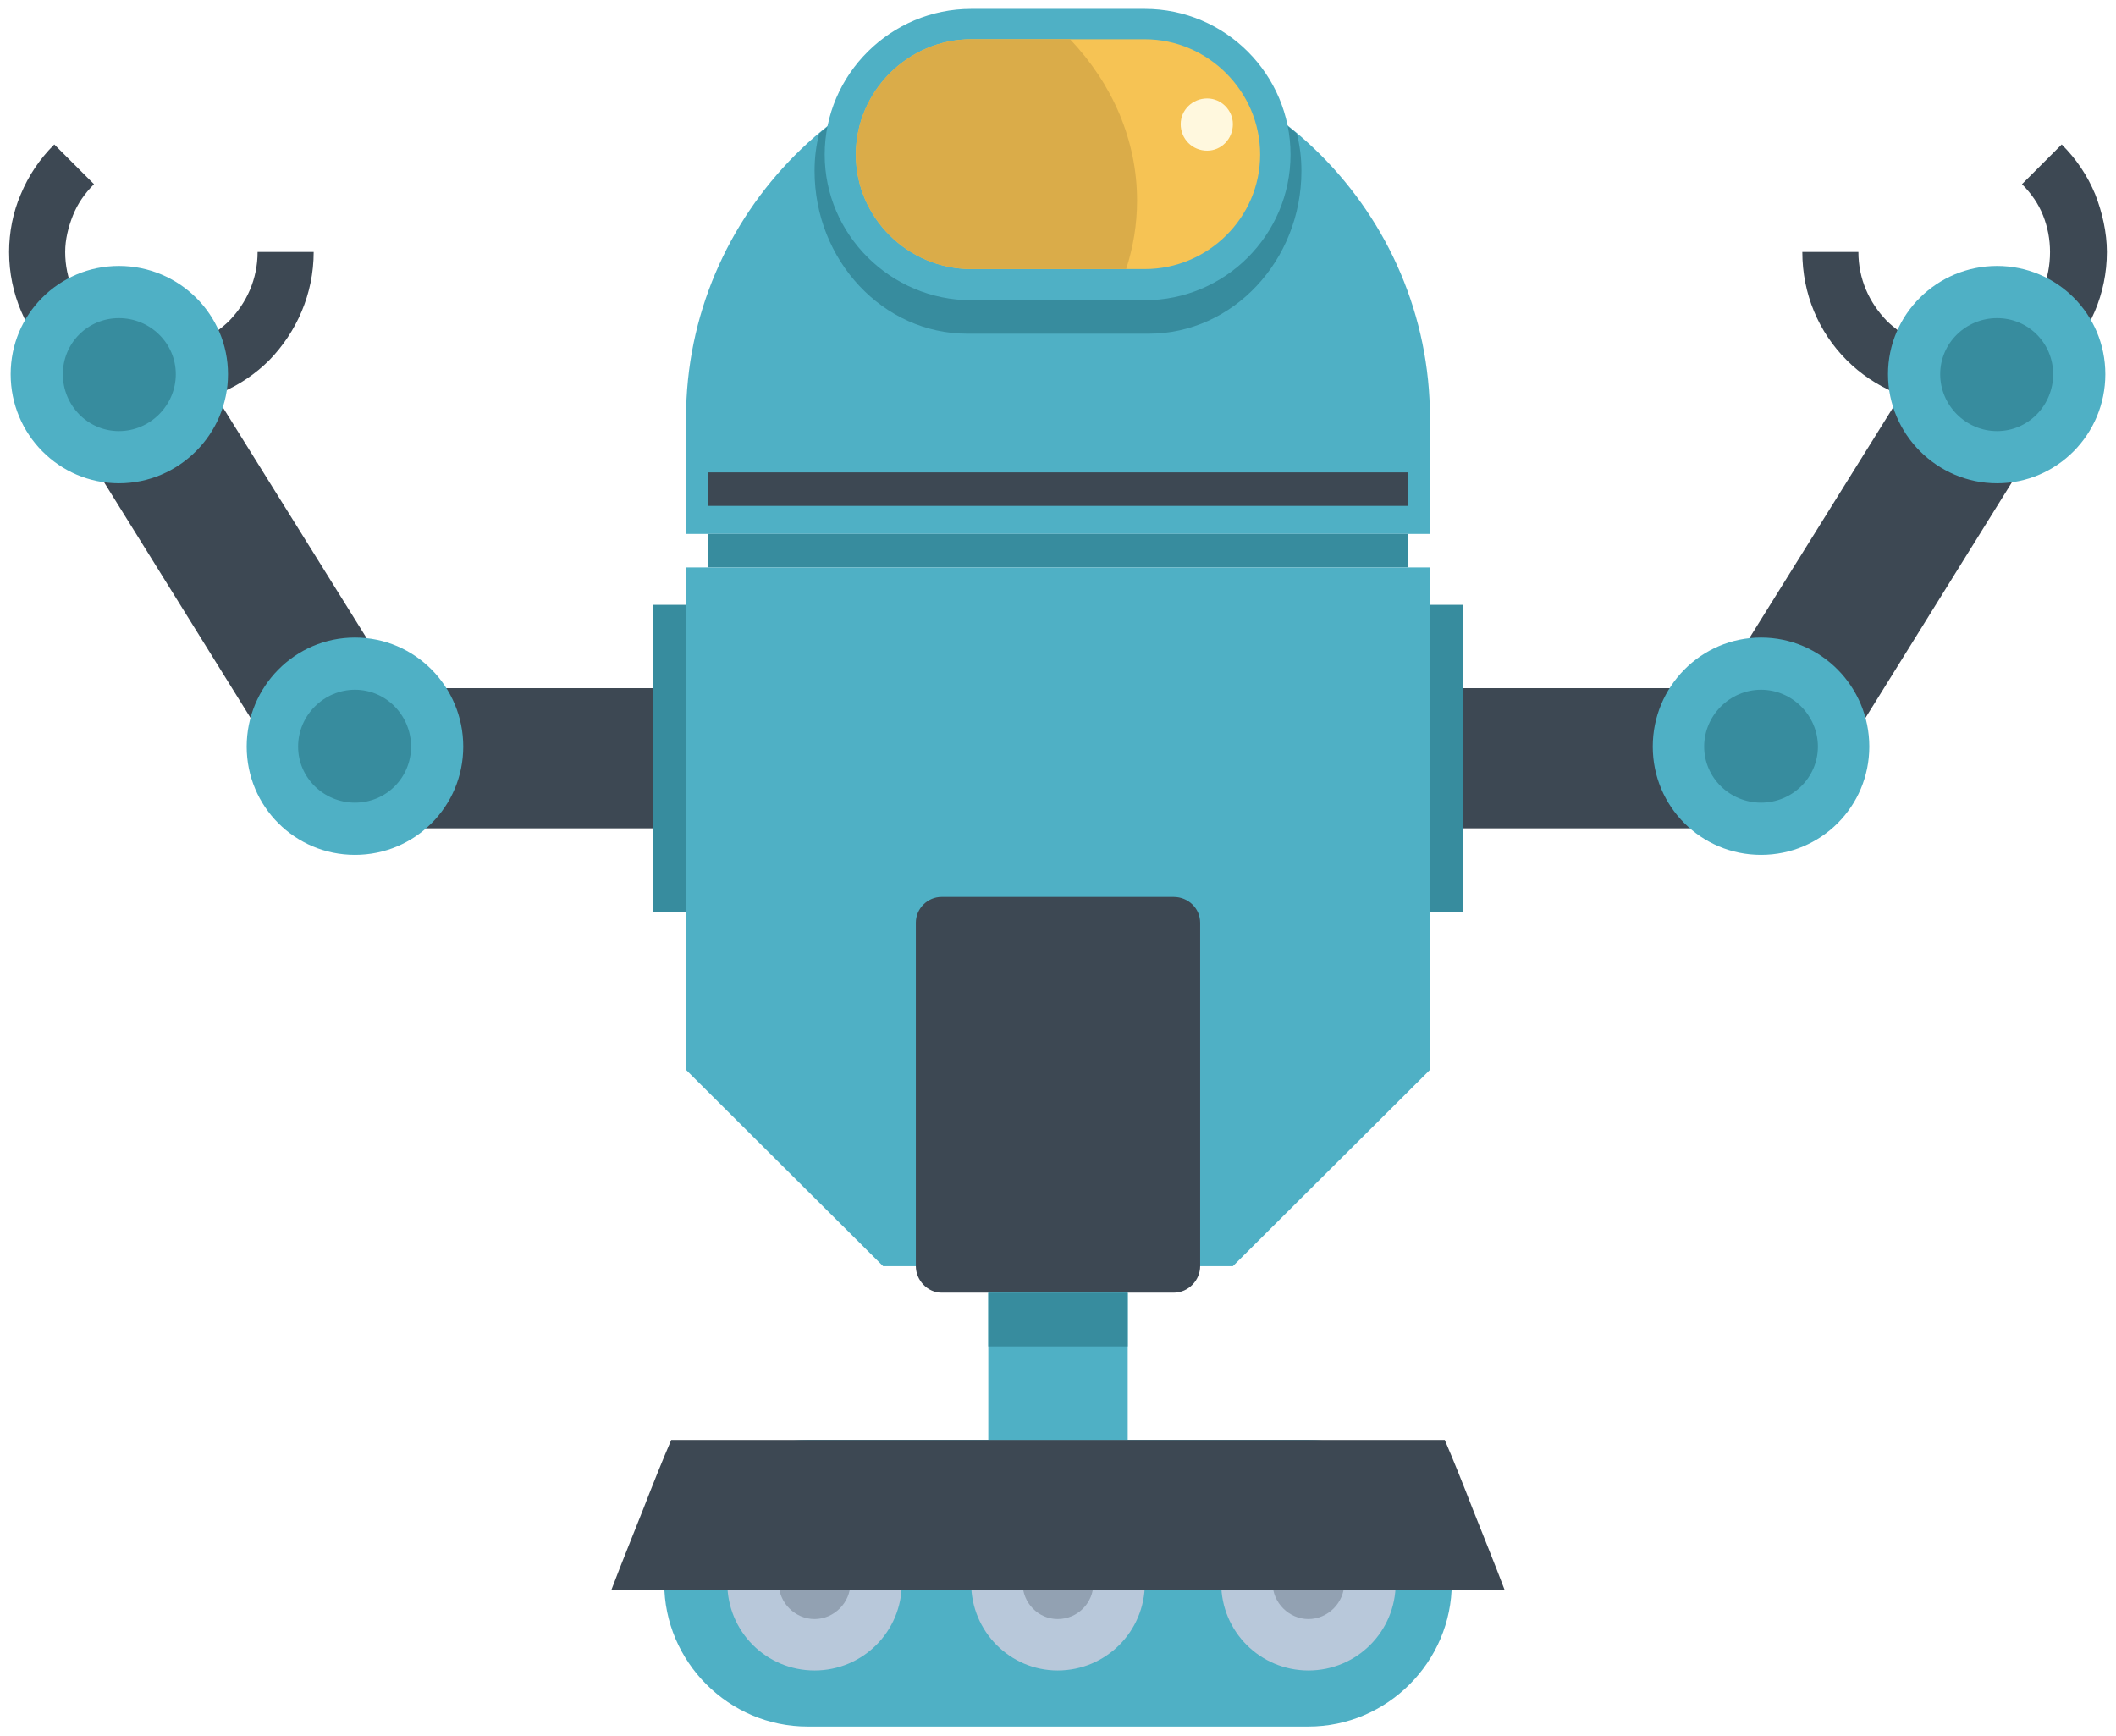
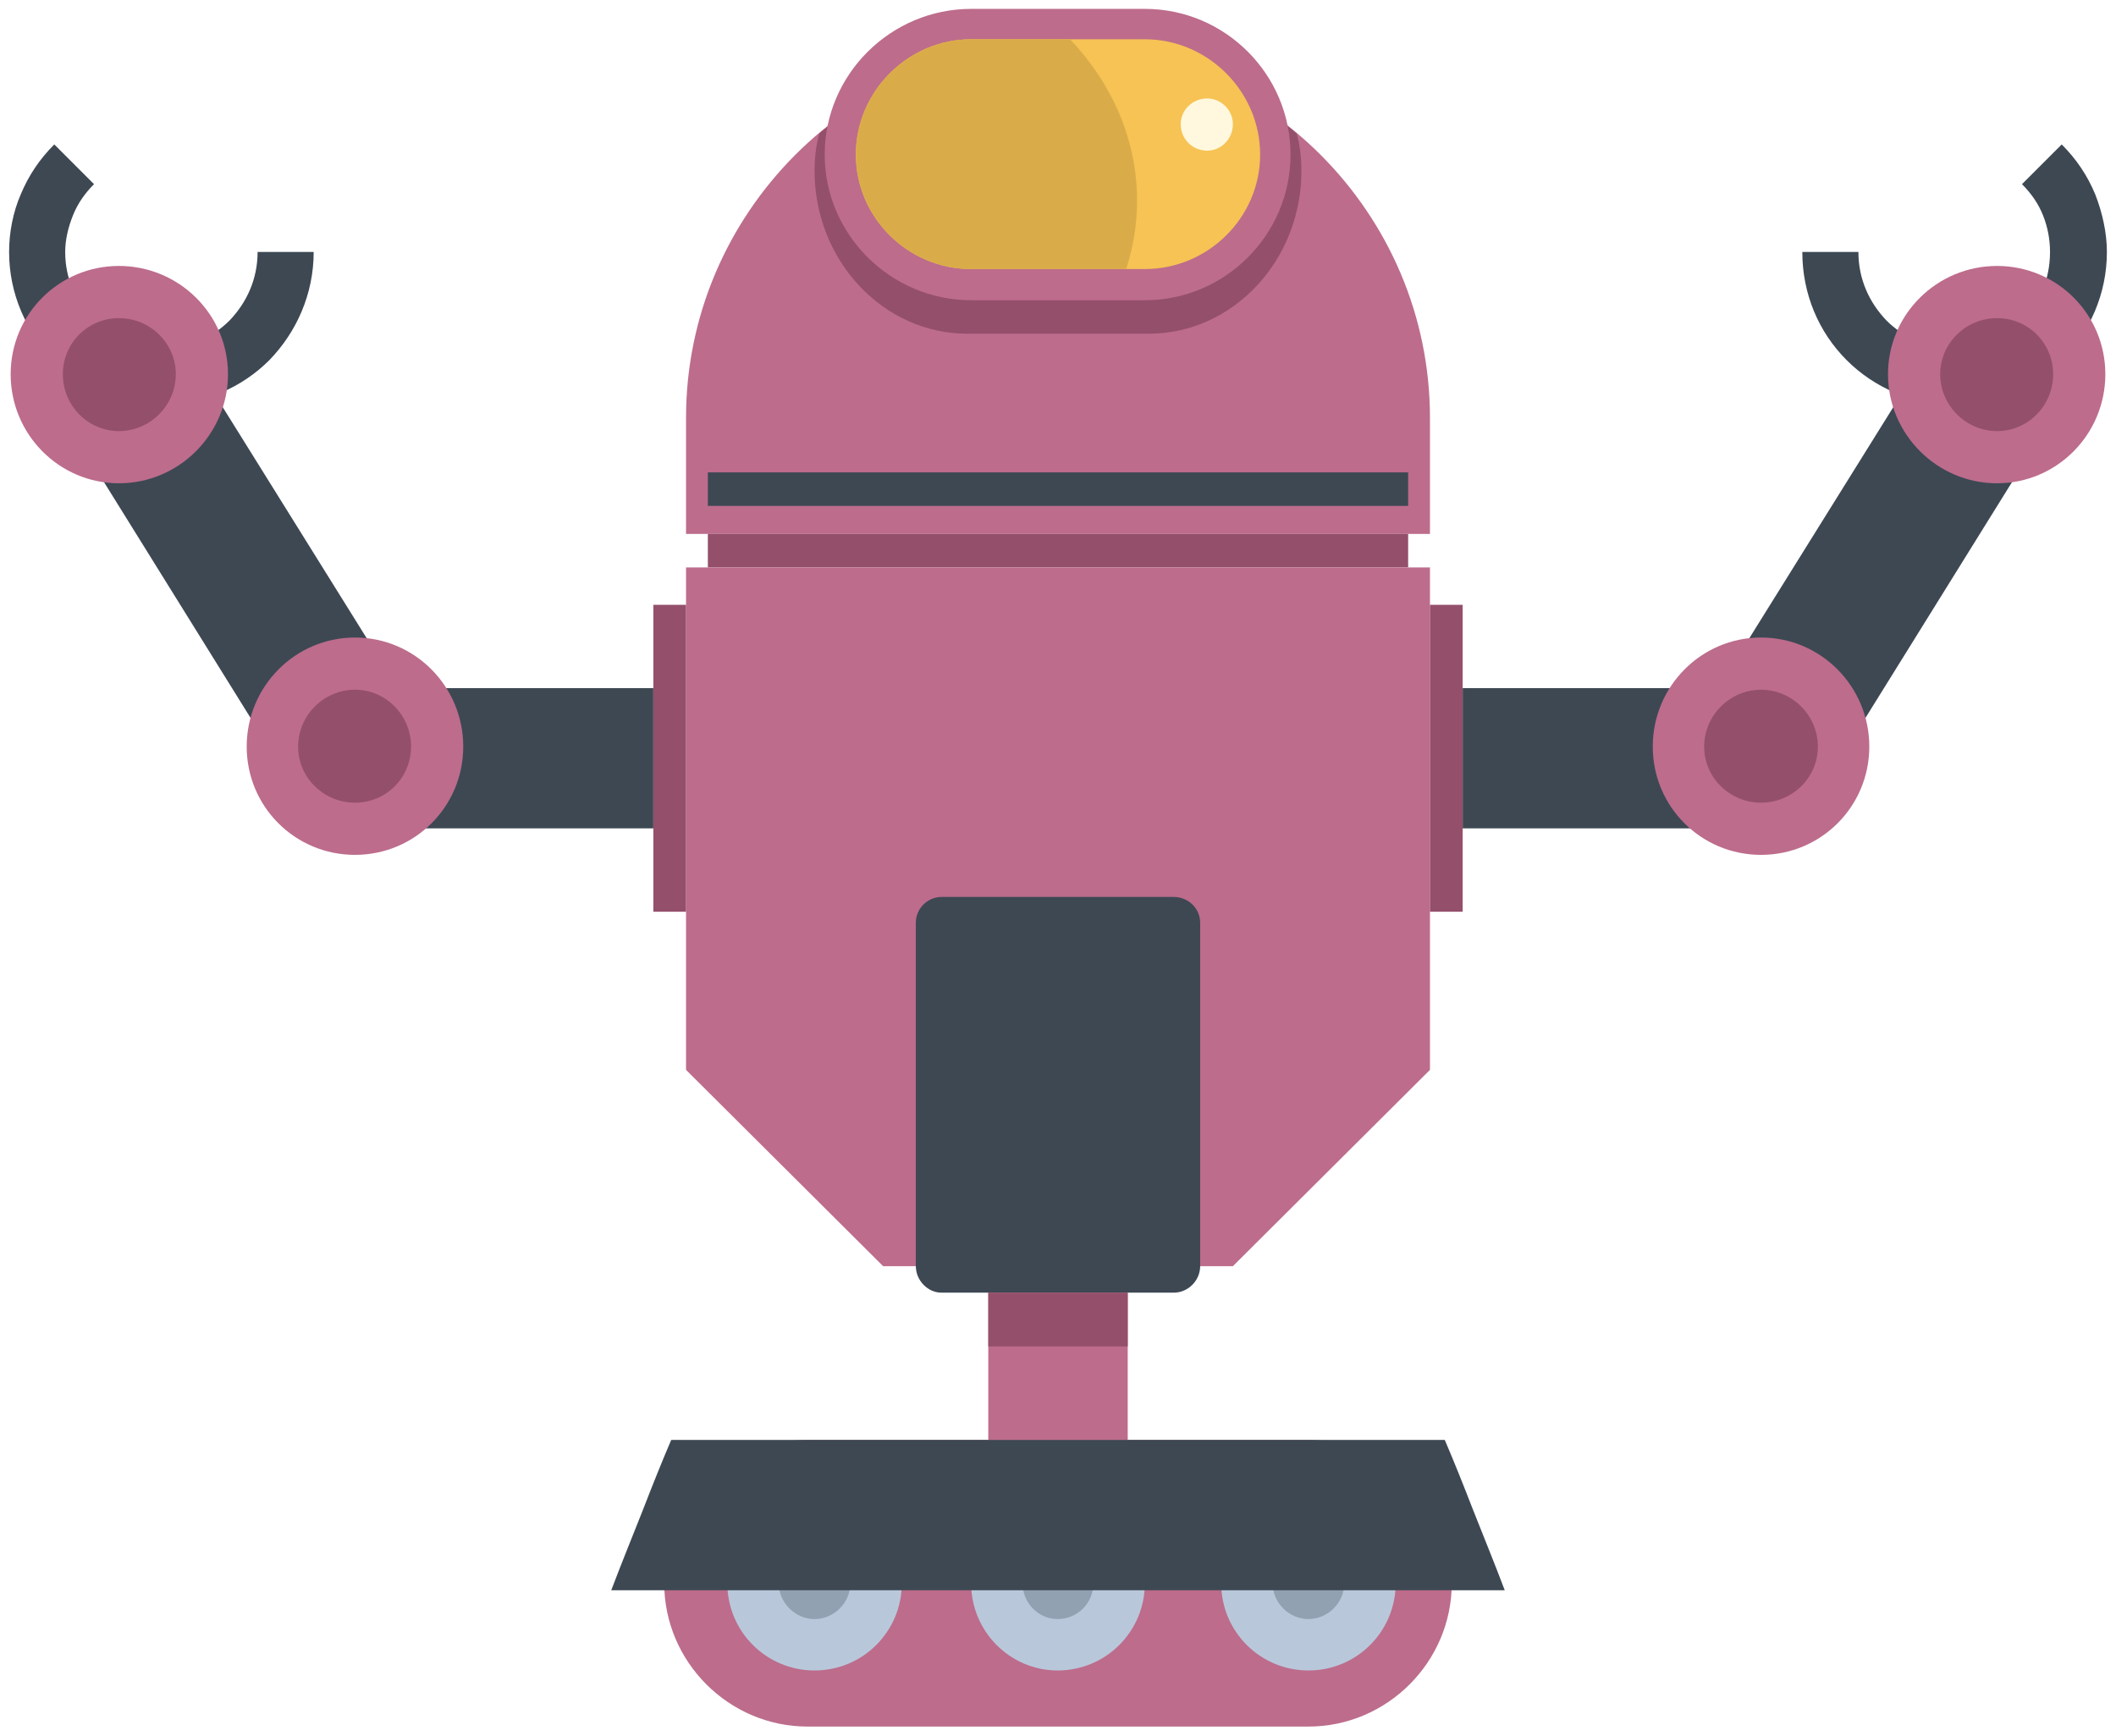
<svg xmlns="http://www.w3.org/2000/svg" width="464.8" height="381.3" viewBox="23.6 65.4 464.8 381.3">
  <g>
-     <path clip-rule="evenodd" d="m255.914 75.393c45.002 0 81.791 36.788 81.791 81.791v25.496h-163.41v-25.496c0-45.002 36.788-81.791 81.619-81.791z" fill="#4fb0c5" fill-rule="evenodd" />
-     <path clip-rule="evenodd" d="m255.914 75.393c20.02 0 38.329 7.358 52.531 19.335.684 2.567 1.027 5.304 1.027 8.213 0 19.678-15.058 35.763-33.538 35.763h-39.869c-18.48 0-33.538-16.085-33.538-35.763 0-2.909.342-5.646 1.027-8.213 14.203-11.977 32.512-19.335 52.36-19.335z" fill="#378c9e" fill-rule="evenodd" />
-     <path clip-rule="evenodd" d="m236.921 67.351h38.158c17.624 0 31.998 14.373 31.998 31.998 0 17.625-14.373 31.998-31.998 31.998h-38.158c-17.624 0-32.168-14.373-32.168-31.998 0-17.625 14.544-31.998 32.168-31.998z" fill="#4fb0c5" fill-rule="evenodd" />
+     <path clip-rule="evenodd" d="m255.914 75.393c45.002 0 81.791 36.788 81.791 81.791v25.496h-163.41v-25.496c0-45.002 36.788-81.791 81.619-81.791z" fill="#bd6c8c" fill-rule="evenodd" />
+     <path clip-rule="evenodd" d="m255.914 75.393c20.02 0 38.329 7.358 52.531 19.335.684 2.567 1.027 5.304 1.027 8.213 0 19.678-15.058 35.763-33.538 35.763h-39.869c-18.48 0-33.538-16.085-33.538-35.763 0-2.909.342-5.646 1.027-8.213 14.203-11.977 32.512-19.335 52.36-19.335z" fill="#944f6b" fill-rule="evenodd" />
+     <path clip-rule="evenodd" d="m236.921 67.351h38.158c17.624 0 31.998 14.373 31.998 31.998 0 17.625-14.373 31.998-31.998 31.998h-38.158c-17.624 0-32.168-14.373-32.168-31.998 0-17.625 14.544-31.998 32.168-31.998z" fill="#bd6c8c" fill-rule="evenodd" />
    <path clip-rule="evenodd" d="m236.921 74.024c-13.86 0-25.324 11.464-25.324 25.324s11.464 25.153 25.324 25.153h38.158c13.86 0 25.324-11.293 25.324-25.153s-11.464-25.324-25.324-25.324z" fill="#f6c354" fill-rule="evenodd" />
    <path clip-rule="evenodd" d="m236.921 74.024c-13.86 0-25.324 11.464-25.324 25.324s11.464 25.153 25.324 25.153h34.051c1.54-4.791 2.395-9.754 2.395-15.058 0-13.347-5.475-25.666-14.715-35.42h-21.731z" fill="#daac49" fill-rule="evenodd" />
    <path clip-rule="evenodd" d="m288.767 87.029c3.08 0 5.647 2.566 5.647 5.646 0 3.251-2.567 5.818-5.647 5.818-3.251 0-5.817-2.567-5.817-5.818 0-3.08 2.567-5.646 5.817-5.646z" fill="#fff8de" fill-rule="evenodd" />
-     <path clip-rule="evenodd" d="m179.086 182.679h153.828v7.358h-153.828z" fill="#378c9e" fill-rule="evenodd" />
-     <path clip-rule="evenodd" d="m174.295 190.037h163.41v110.366l-43.291 43.12h-76.828l-43.291-43.12z" fill="#4fb0c5" fill-rule="evenodd" />
+     <path clip-rule="evenodd" d="m179.086 182.679h153.828v7.358h-153.828z" fill="#944f6b" fill-rule="evenodd" />
+     <path clip-rule="evenodd" d="m174.295 190.037h163.41v110.366l-43.291 43.12h-76.828l-43.291-43.12z" fill="#bd6c8c" fill-rule="evenodd" />
    <path clip-rule="evenodd" d="m179.086 169.161h153.828v7.358h-153.828z" fill="#3d4853" fill-rule="evenodd" />
    <path clip-rule="evenodd" d="m230.419 262.417h50.991c3.251 0 5.818 2.567 5.818 5.646v75.46c0 3.08-2.567 5.818-5.818 5.818h-50.991c-3.08 0-5.646-2.738-5.646-5.818v-75.46c-.001-3.079 2.566-5.646 5.646-5.646z" fill="#3d4853" fill-rule="evenodd" />
    <path d="m92.504 120.737c0 9.24-3.765 17.625-9.754 23.784-5.989 5.989-14.373 9.753-23.613 9.753s-17.624-3.765-23.613-9.753c-6.16-6.16-9.924-14.544-9.924-23.784 0-4.278.855-8.727 2.567-12.662 1.711-4.107 4.107-7.7 7.358-10.951l8.727 8.727c-2.053 2.053-3.593 4.278-4.62 6.844-1.027 2.567-1.711 5.304-1.711 8.042 0 5.989 2.395 11.122 6.331 15.058 3.765 3.765 9.069 6.16 14.886 6.16 5.818 0 11.122-2.395 14.887-6.16 3.765-3.936 6.16-9.069 6.16-15.058z" fill="#3d4853" />
-     <path clip-rule="evenodd" d="m167.108 198.25h7.187v67.418h-7.187z" fill="#378c9e" fill-rule="evenodd" />
+     <path clip-rule="evenodd" d="m167.108 198.25h7.187v67.418h-7.187z" fill="#944f6b" fill-rule="evenodd" />
    <path d="m167.108 247.359h-64.679-8.556l-4.62-7.187-54.242-87.266 26.18-16.256 49.793 79.909h56.124z" fill="#3d4853" />
-     <path clip-rule="evenodd" d="m101.573 205.437c-13.175 0-23.784 10.78-23.784 23.955 0 13.176 10.608 23.784 23.784 23.784s23.784-10.609 23.784-23.784-10.609-23.955-23.784-23.955z" fill="#4fb0c5" fill-rule="evenodd" />
-     <path clip-rule="evenodd" d="m101.573 216.901c-6.844 0-12.491 5.647-12.491 12.491s5.646 12.32 12.491 12.32 12.32-5.475 12.32-12.32c0-6.844-5.475-12.491-12.32-12.491z" fill="#378c9e" fill-rule="evenodd" />
-     <path clip-rule="evenodd" d="m49.726 123.817c-13.175 0-23.784 10.609-23.784 23.784 0 13.176 10.609 23.955 23.784 23.955 13.176 0 23.955-10.78 23.955-23.955.001-13.175-10.779-23.784-23.955-23.784z" fill="#4fb0c5" fill-rule="evenodd" />
-     <path clip-rule="evenodd" d="m49.726 135.282c-6.844 0-12.32 5.476-12.32 12.32s5.475 12.491 12.32 12.491 12.491-5.647 12.491-12.491c.001-6.844-5.646-12.32-12.491-12.32z" fill="#378c9e" fill-rule="evenodd" />
+     <path clip-rule="evenodd" d="m101.573 205.437c-13.175 0-23.784 10.78-23.784 23.955 0 13.176 10.608 23.784 23.784 23.784s23.784-10.609 23.784-23.784-10.609-23.955-23.784-23.955z" fill="#bd6c8c" fill-rule="evenodd" />
+     <path clip-rule="evenodd" d="m101.573 216.901c-6.844 0-12.491 5.647-12.491 12.491s5.646 12.32 12.491 12.32 12.32-5.475 12.32-12.32c0-6.844-5.475-12.491-12.32-12.491z" fill="#944f6b" fill-rule="evenodd" />
+     <path clip-rule="evenodd" d="m49.726 123.817c-13.175 0-23.784 10.609-23.784 23.784 0 13.176 10.609 23.955 23.784 23.955 13.176 0 23.955-10.78 23.955-23.955.001-13.175-10.779-23.784-23.955-23.784z" fill="#bd6c8c" fill-rule="evenodd" />
+     <path clip-rule="evenodd" d="m49.726 135.282c-6.844 0-12.32 5.476-12.32 12.32s5.475 12.491 12.32 12.491 12.491-5.647 12.491-12.491c.001-6.844-5.646-12.32-12.491-12.32z" fill="#944f6b" fill-rule="evenodd" />
    <path d="m419.496 120.737c0 9.24 3.594 17.625 9.753 23.784 5.989 5.989 14.373 9.753 23.613 9.753s17.624-3.765 23.613-9.753c6.16-6.16 9.924-14.544 9.924-23.784 0-4.278-1.026-8.727-2.567-12.662-1.711-4.107-4.107-7.7-7.358-10.951l-8.727 8.727c2.053 2.053 3.593 4.278 4.62 6.844 1.027 2.567 1.54 5.304 1.54 8.042 0 5.989-2.224 11.122-6.16 15.058-3.765 3.765-9.069 6.16-14.886 6.16-5.818 0-11.122-2.395-14.887-6.16-3.764-3.936-6.16-9.069-6.16-15.058z" fill="#3d4853" />
-     <path clip-rule="evenodd" d="m337.705 198.25h7.187v67.418h-7.187z" fill="#378c9e" fill-rule="evenodd" />
+     <path clip-rule="evenodd" d="m337.705 198.25h7.187v67.418h-7.187z" fill="#944f6b" fill-rule="evenodd" />
    <path d="m344.892 247.359h64.679 8.556l4.62-7.187 54.242-87.266-26.18-16.256-49.793 79.909h-56.124z" fill="#3d4853" />
    <g clip-rule="evenodd" fill-rule="evenodd">
-       <path d="m410.427 205.437c13.175 0 23.784 10.78 23.784 23.955 0 13.176-10.609 23.784-23.784 23.784-13.176 0-23.784-10.609-23.784-23.784s10.609-23.955 23.784-23.955z" fill="#4fb0c5" />
-       <path d="m410.427 216.901c6.844 0 12.491 5.647 12.491 12.491s-5.647 12.32-12.491 12.32c-6.845 0-12.491-5.475-12.491-12.32 0-6.844 5.646-12.491 12.491-12.491z" fill="#378c9e" />
-       <path d="m462.274 123.817c13.176 0 23.784 10.609 23.784 23.784 0 13.176-10.609 23.955-23.784 23.955-13.176 0-23.955-10.78-23.955-23.955-.001-13.175 10.779-23.784 23.955-23.784z" fill="#4fb0c5" />
-       <path d="m462.274 135.282c6.844 0 12.32 5.476 12.32 12.32s-5.475 12.491-12.32 12.491-12.491-5.647-12.491-12.491c-.001-6.844 5.646-12.32 12.491-12.32z" fill="#378c9e" />
-       <path d="m240.686 349.341h30.629v32.339h-30.629z" fill="#4fb0c5" />
-       <path d="m240.686 349.341h30.629v11.806h-30.629z" fill="#378c9e" />
-       <path d="m200.988 381.68h110.024c17.282 0 31.484 14.202 31.484 31.485 0 17.282-14.202 31.484-31.484 31.484h-110.024c-17.282 0-31.484-14.202-31.484-31.484 0-17.282 14.202-31.485 31.484-31.485z" fill="#4fb0c5" />
+       <path d="m410.427 205.437c13.175 0 23.784 10.78 23.784 23.955 0 13.176-10.609 23.784-23.784 23.784-13.176 0-23.784-10.609-23.784-23.784s10.609-23.955 23.784-23.955z" fill="#bd6c8c" />
+       <path d="m410.427 216.901c6.844 0 12.491 5.647 12.491 12.491s-5.647 12.32-12.491 12.32c-6.845 0-12.491-5.475-12.491-12.32 0-6.844 5.646-12.491 12.491-12.491z" fill="#944f6b" />
+       <path d="m462.274 123.817c13.176 0 23.784 10.609 23.784 23.784 0 13.176-10.609 23.955-23.784 23.955-13.176 0-23.955-10.78-23.955-23.955-.001-13.175 10.779-23.784 23.955-23.784z" fill="#bd6c8c" />
+       <path d="m462.274 135.282c6.844 0 12.32 5.476 12.32 12.32s-5.475 12.491-12.32 12.491-12.491-5.647-12.491-12.491c-.001-6.844 5.646-12.32 12.491-12.32z" fill="#944f6b" />
+       <path d="m240.686 349.341h30.629v32.339h-30.629z" fill="#bd6c8c" />
+       <path d="m240.686 349.341h30.629v11.806h-30.629z" fill="#944f6b" />
+       <path d="m200.988 381.68h110.024c17.282 0 31.484 14.202 31.484 31.485 0 17.282-14.202 31.484-31.484 31.484h-110.024c-17.282 0-31.484-14.202-31.484-31.484 0-17.282 14.202-31.485 31.484-31.485z" fill="#bd6c8c" />
      <path d="m202.528 394c10.609 0 19.164 8.556 19.164 19.164 0 10.609-8.556 19.164-19.164 19.164s-19.164-8.556-19.164-19.164 8.555-19.164 19.164-19.164z" fill="#b8c8da" />
      <path d="m202.528 405.294c4.278 0 7.871 3.593 7.871 7.871s-3.593 7.871-7.871 7.871-7.871-3.594-7.871-7.871c0-4.278 3.593-7.871 7.871-7.871z" fill="#92a1b2" />
      <path d="m311.012 394c10.609 0 19.164 8.556 19.164 19.164 0 10.609-8.556 19.164-19.164 19.164-10.609 0-19.164-8.556-19.164-19.164s8.555-19.164 19.164-19.164z" fill="#b8c8da" />
      <path d="m311.012 405.294c4.278 0 7.871 3.593 7.871 7.871s-3.594 7.871-7.871 7.871c-4.278 0-7.871-3.594-7.871-7.871 0-4.278 3.593-7.871 7.871-7.871z" fill="#92a1b2" />
      <path d="m255.914 394c10.609 0 19.164 8.556 19.164 19.164 0 10.609-8.556 19.164-19.164 19.164-10.438 0-18.993-8.556-18.993-19.164s8.556-19.164 18.993-19.164z" fill="#b8c8da" />
      <path d="m255.914 405.294c4.449 0 7.871 3.593 7.871 7.871s-3.422 7.871-7.871 7.871c-4.278 0-7.7-3.594-7.7-7.871 0-4.278 3.423-7.871 7.7-7.871z" fill="#92a1b2" />
      <path d="m157.868 414.705h98.046s65.535 0 98.217 0c-2.396-6.331-4.791-12.149-7.016-17.795-2.053-5.304-4.107-10.437-6.16-15.229-28.233 0-56.637 0-85.042 0-28.233 0-56.638 0-84.871 0-2.053 4.792-4.107 9.925-6.16 15.229-2.223 5.646-4.618 11.464-7.014 17.795z" fill="#3d4853" />
    </g>
  </g>
</svg>
